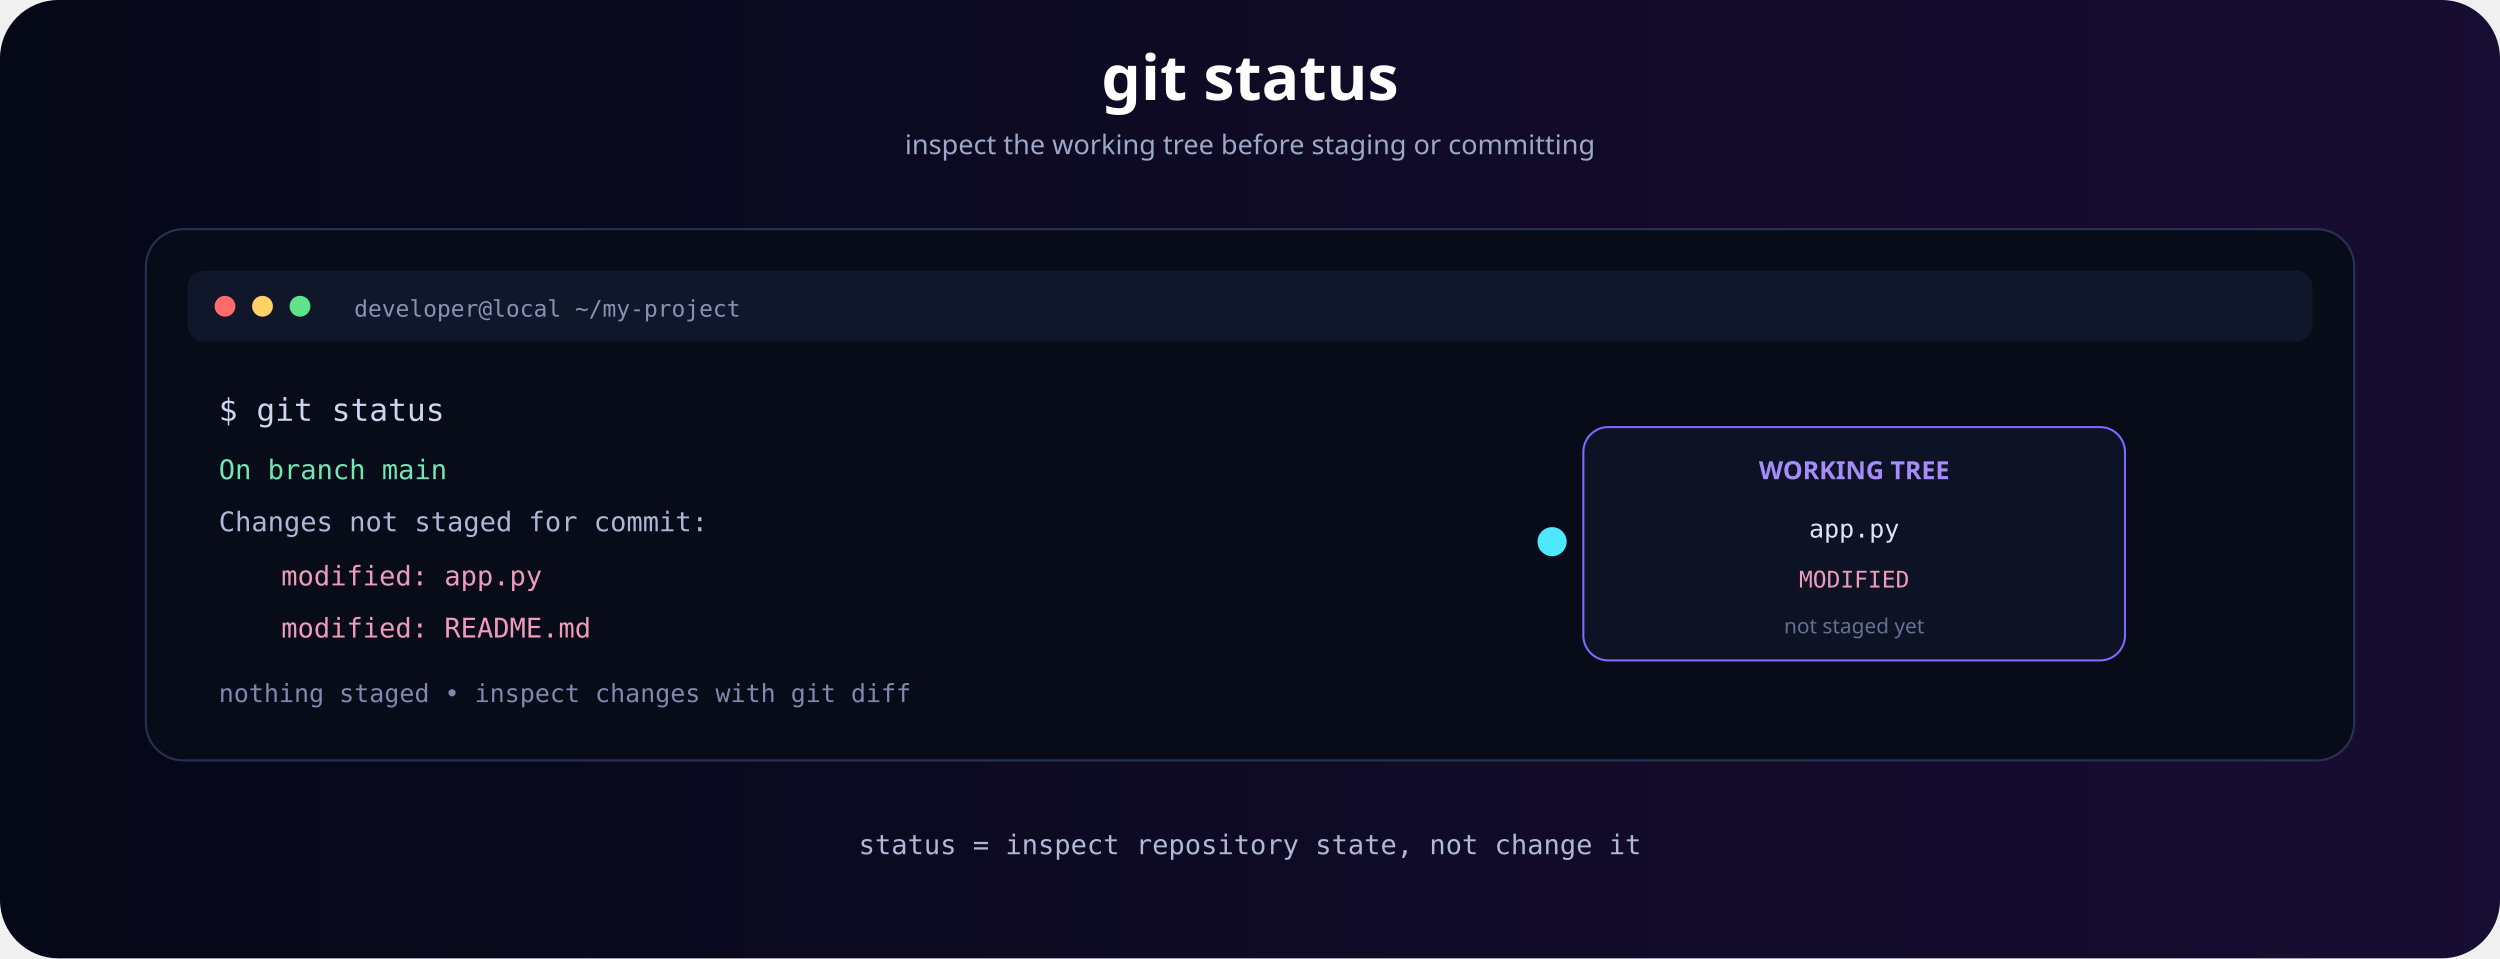
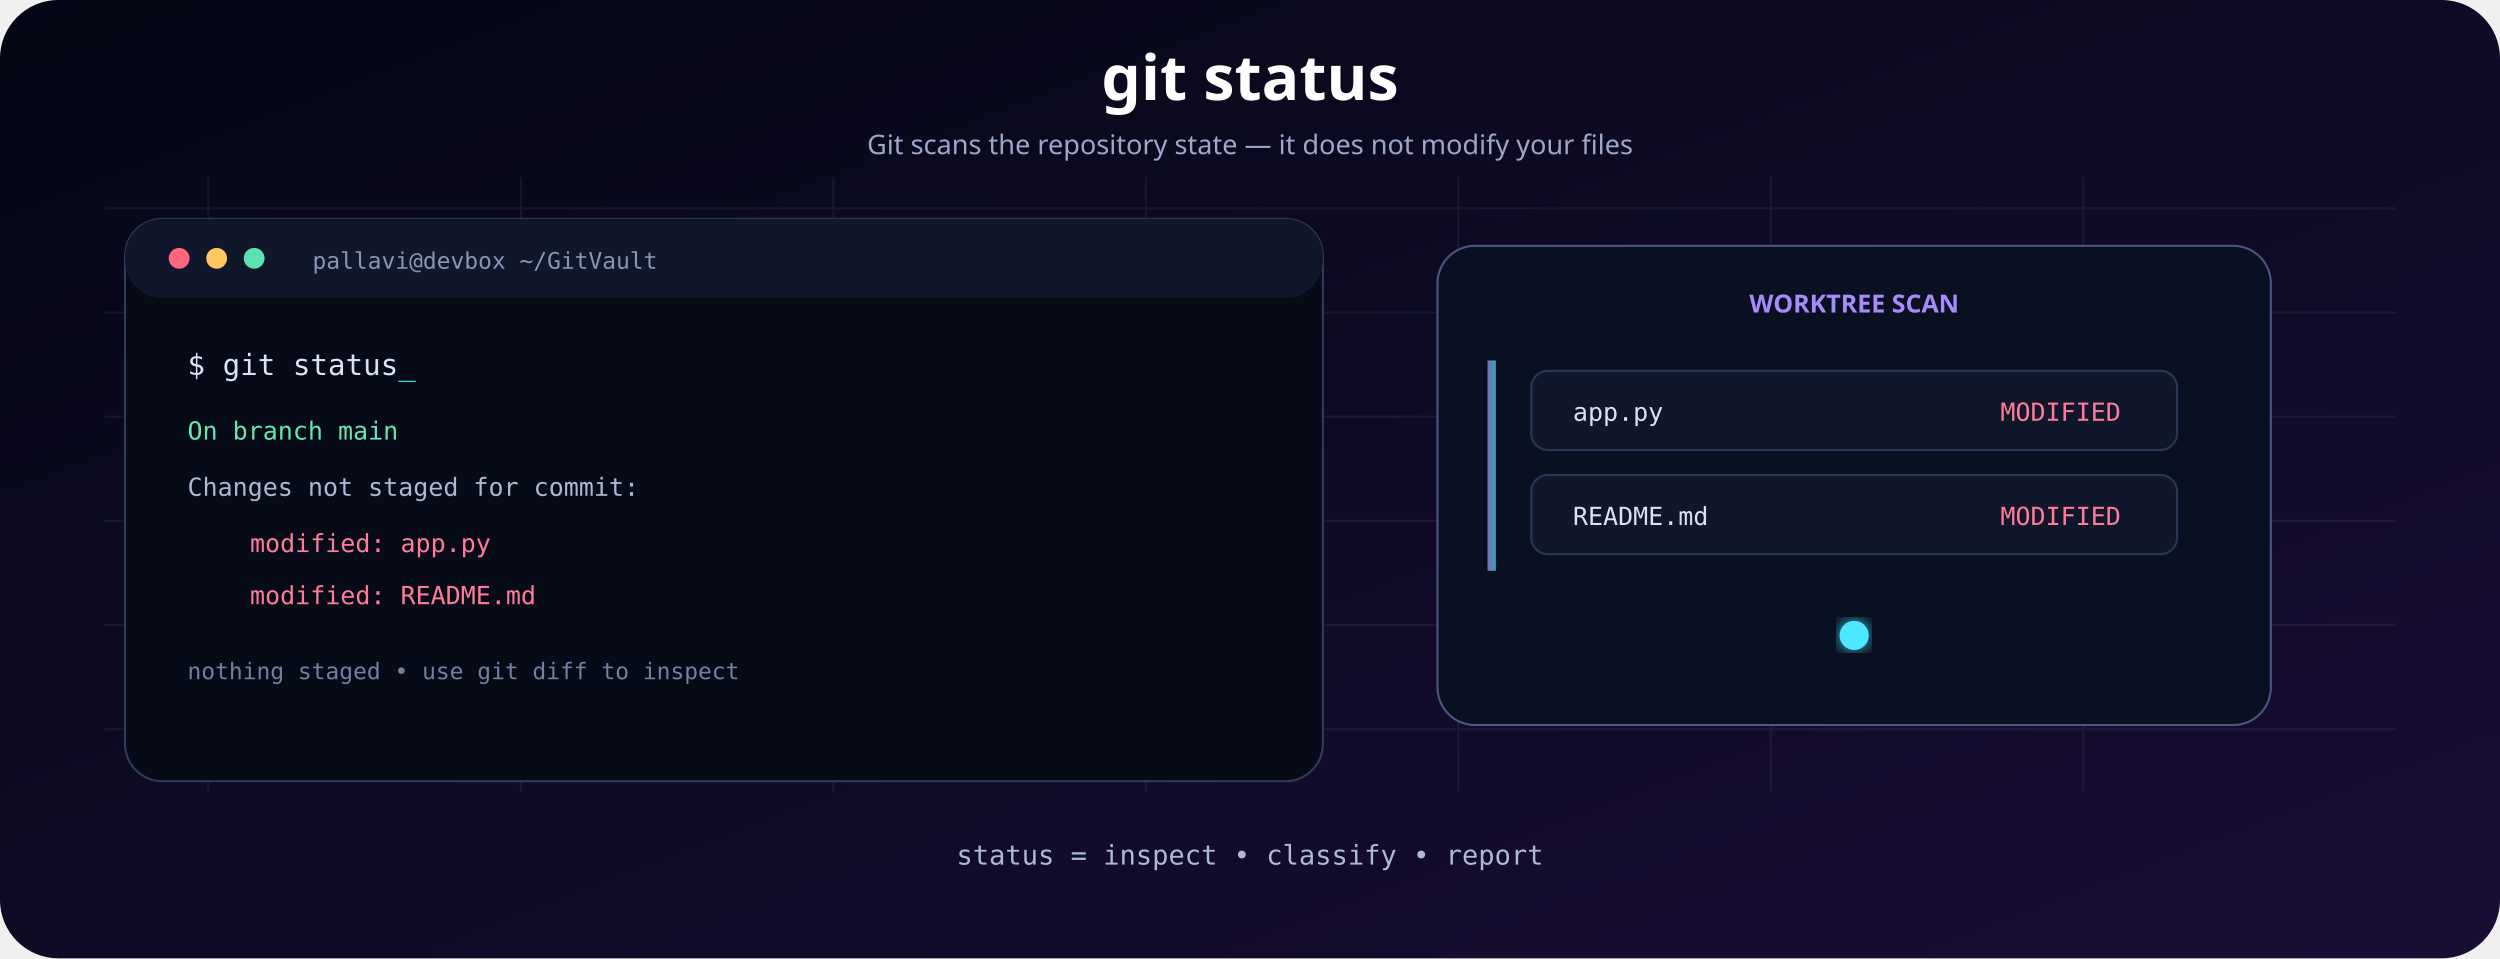
<svg xmlns="http://www.w3.org/2000/svg" viewBox="0 0 1200 460">
  <defs>
-     <linearGradient id="b">
-       <stop stop-color="#050817" />
-       <stop offset="1" stop-color="#180d32" />
+     <linearGradient id="b" x2="1" y2="1">
+       <stop stop-color="#040714" />
+       <stop offset="1" stop-color="#190d35" />
    </linearGradient>
+     <linearGradient id="scan">
+       <stop stop-color="#a78bfa" />
+       <stop offset="1" stop-color="#4de7ff" />
+     </linearGradient>
+     <filter id="gl">
+       <feGaussianBlur stdDeviation="4" result="b" />
+       <feMerge>
+         <feMergeNode in="b" />
+         <feMergeNode in="SourceGraphic" />
+       </feMerge>
+     </filter>
  </defs>
  <rect width="1200" height="460" rx="28" fill="url(#b)" />
-   <text x="600" y="48" text-anchor="middle" fill="white" font-family="system-ui" font-size="30" font-weight="800">git status</text>
-   <text x="600" y="74" text-anchor="middle" fill="#9da7c8" font-family="system-ui" font-size="13">inspect the working tree before staging or committing</text>
-   <rect x="70" y="110" width="1060" height="255" rx="18" fill="#080c19" stroke="#293152" />
-   <rect x="90" y="130" width="1020" height="34" rx="8" fill="#11172a" />
-   <circle cx="108" cy="147" r="5" fill="#ff6b6b" />
-   <circle cx="126" cy="147" r="5" fill="#ffd166" />
-   <circle cx="144" cy="147" r="5" fill="#5ee38b" />
-   <text x="170" y="152" fill="#8792b5" font-family="monospace" font-size="11">developer@local ~/my-project</text>
-   <text x="105" y="202" fill="#cfd5ee" font-family="monospace" font-size="15">$ git status</text>
-   <text x="105" y="230" fill="#73e6b1" font-family="monospace" font-size="13">On branch main</text>
-   <text x="105" y="255" fill="#aeb7d5" font-family="monospace" font-size="13">Changes not staged for commit:</text>
-   <text x="135" y="281" fill="#ef9bba" font-family="monospace" font-size="13">modified:   app.py</text>
-   <text x="135" y="306" fill="#ef9bba" font-family="monospace" font-size="13">modified:   README.md</text>
-   <text x="105" y="337" fill="#7e89ad" font-family="monospace" font-size="12">nothing staged • inspect changes with git diff</text>
-   <g>
-     <rect x="760" y="205" width="260" height="112" rx="12" fill="#0d1324" stroke="#8067ff" />
-     <text x="890" y="230" text-anchor="middle" fill="#a78bfa" font-family="system-ui" font-size="12" font-weight="800">WORKING TREE</text>
-     <text x="890" y="258" text-anchor="middle" fill="#e0e4f7" font-family="monospace" font-size="12">app.py</text>
-     <text x="890" y="282" text-anchor="middle" fill="#ef9bba" font-family="monospace" font-size="11">MODIFIED</text>
-     <text x="890" y="304" text-anchor="middle" fill="#657092" font-family="system-ui" font-size="10">not staged yet</text>
+   <g opacity=".13" stroke="#6b759d">
+     <path d="M50 100H1150M50 150H1150M50 200H1150M50 250H1150M50 300H1150M50 350H1150" />
+     <path d="M100 85V380M250 85V380M400 85V380M550 85V380M700 85V380M850 85V380M1000 85V380" />
  </g>
-   <circle cx="745" cy="260" r="7" fill="#4de7ff">
-     <animate attributeName="cx" values="735;755;735" dur="2s" repeatCount="indefinite" />
+   <text x="600" y="48" text-anchor="middle" fill="#fff" font-family="system-ui" font-size="30" font-weight="800">git status</text>
+   <text x="600" y="74" text-anchor="middle" fill="#9da7c8" font-family="system-ui" font-size="13">Git scans the repository state — it does not modify your files</text>
+   <rect x="60" y="105" width="575" height="270" rx="18" fill="#070b17" stroke="#303a5a" />
+   <rect x="60" y="105" width="575" height="38" rx="18" fill="#11172a" />
+   <circle cx="86" cy="124" r="5" fill="#ff657f" />
+   <circle cx="104" cy="124" r="5" fill="#ffc75f" />
+   <circle cx="122" cy="124" r="5" fill="#5ce1b0" />
+   <text x="150" y="129" fill="#8995b7" font-family="monospace" font-size="11">pallavi@devbox ~/GitVault</text>
+   <text x="90" y="180" fill="#dce1f3" font-family="monospace" font-size="14">$ git status<tspan fill="#4de7ff">_</tspan>
+     <animate attributeName="opacity" values="1;1;0;0;1" dur="1.2s" repeatCount="indefinite" />
+   </text>
+   <text x="90" y="211" fill="#66e6b0" font-family="monospace" font-size="12">On branch main</text>
+   <text x="90" y="238" fill="#aeb8d3" font-family="monospace" font-size="12">Changes not staged for commit:</text>
+   <text x="120" y="265" fill="#ff7b99" font-family="monospace" font-size="12">modified:   app.py</text>
+   <text x="120" y="290" fill="#ff7b99" font-family="monospace" font-size="12">modified:   README.md</text>
+   <text x="90" y="326" fill="#73809f" font-family="monospace" font-size="11">nothing staged • use git diff to inspect</text>
+   <rect x="690" y="118" width="400" height="230" rx="18" fill="#091022" stroke="#4b5680" />
+   <text x="890" y="150" text-anchor="middle" fill="#a78bfa" font-family="system-ui" font-size="12" font-weight="800">WORKTREE SCAN</text>
+   <g font-family="monospace" font-size="12">
+     <rect x="735" y="178" width="310" height="38" rx="8" fill="#10172b" stroke="#293754" />
+     <text x="755" y="202" fill="#dbe0f2">app.py</text>
+     <text x="1018" y="202" text-anchor="end" fill="#ff7b99">MODIFIED</text>
+     <rect x="735" y="228" width="310" height="38" rx="8" fill="#10172b" stroke="#293754" />
+     <text x="755" y="252" fill="#dbe0f2">README.md</text>
+     <text x="1018" y="252" text-anchor="end" fill="#ff7b99">MODIFIED</text>
+   </g>
+   <rect x="714" y="173" width="4" height="101" fill="url(#scan)" opacity=".7">
+     <animate attributeName="x" values="714;1060;714" dur="2.4s" repeatCount="indefinite" />
+   </rect>
+   <circle cx="890" cy="305" r="7" fill="#4de7ff" filter="url(#gl)">
+     <animate attributeName="r" values="5;10;5" dur="1.4s" repeatCount="indefinite" />
  </circle>
-   <text x="600" y="410" text-anchor="middle" fill="#aeb8d7" font-family="monospace" font-size="13">status = inspect repository state, not change it</text>
+   <text x="600" y="415" text-anchor="middle" fill="#aeb8d7" font-family="monospace" font-size="13">status = inspect • classify • report</text>
</svg>
